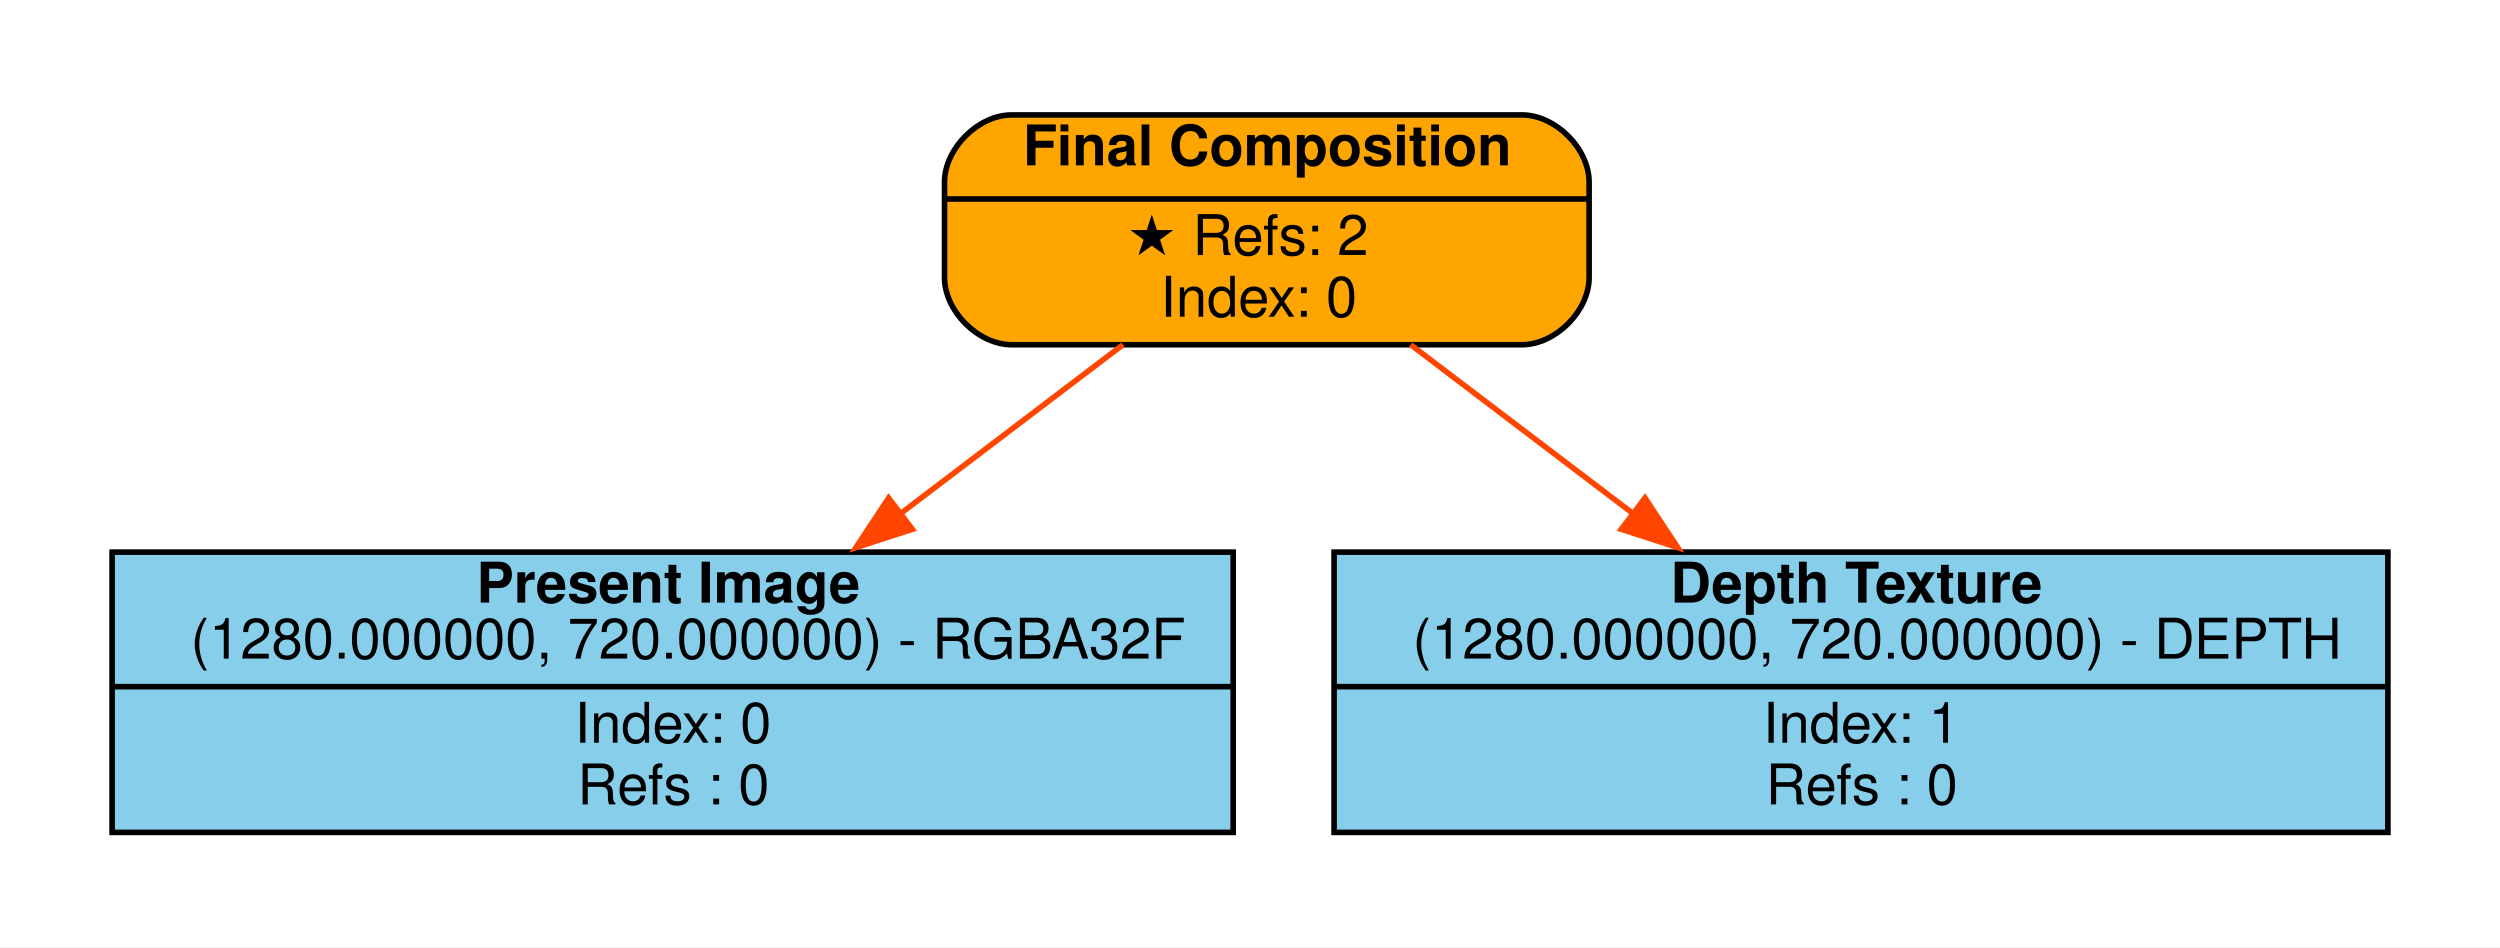
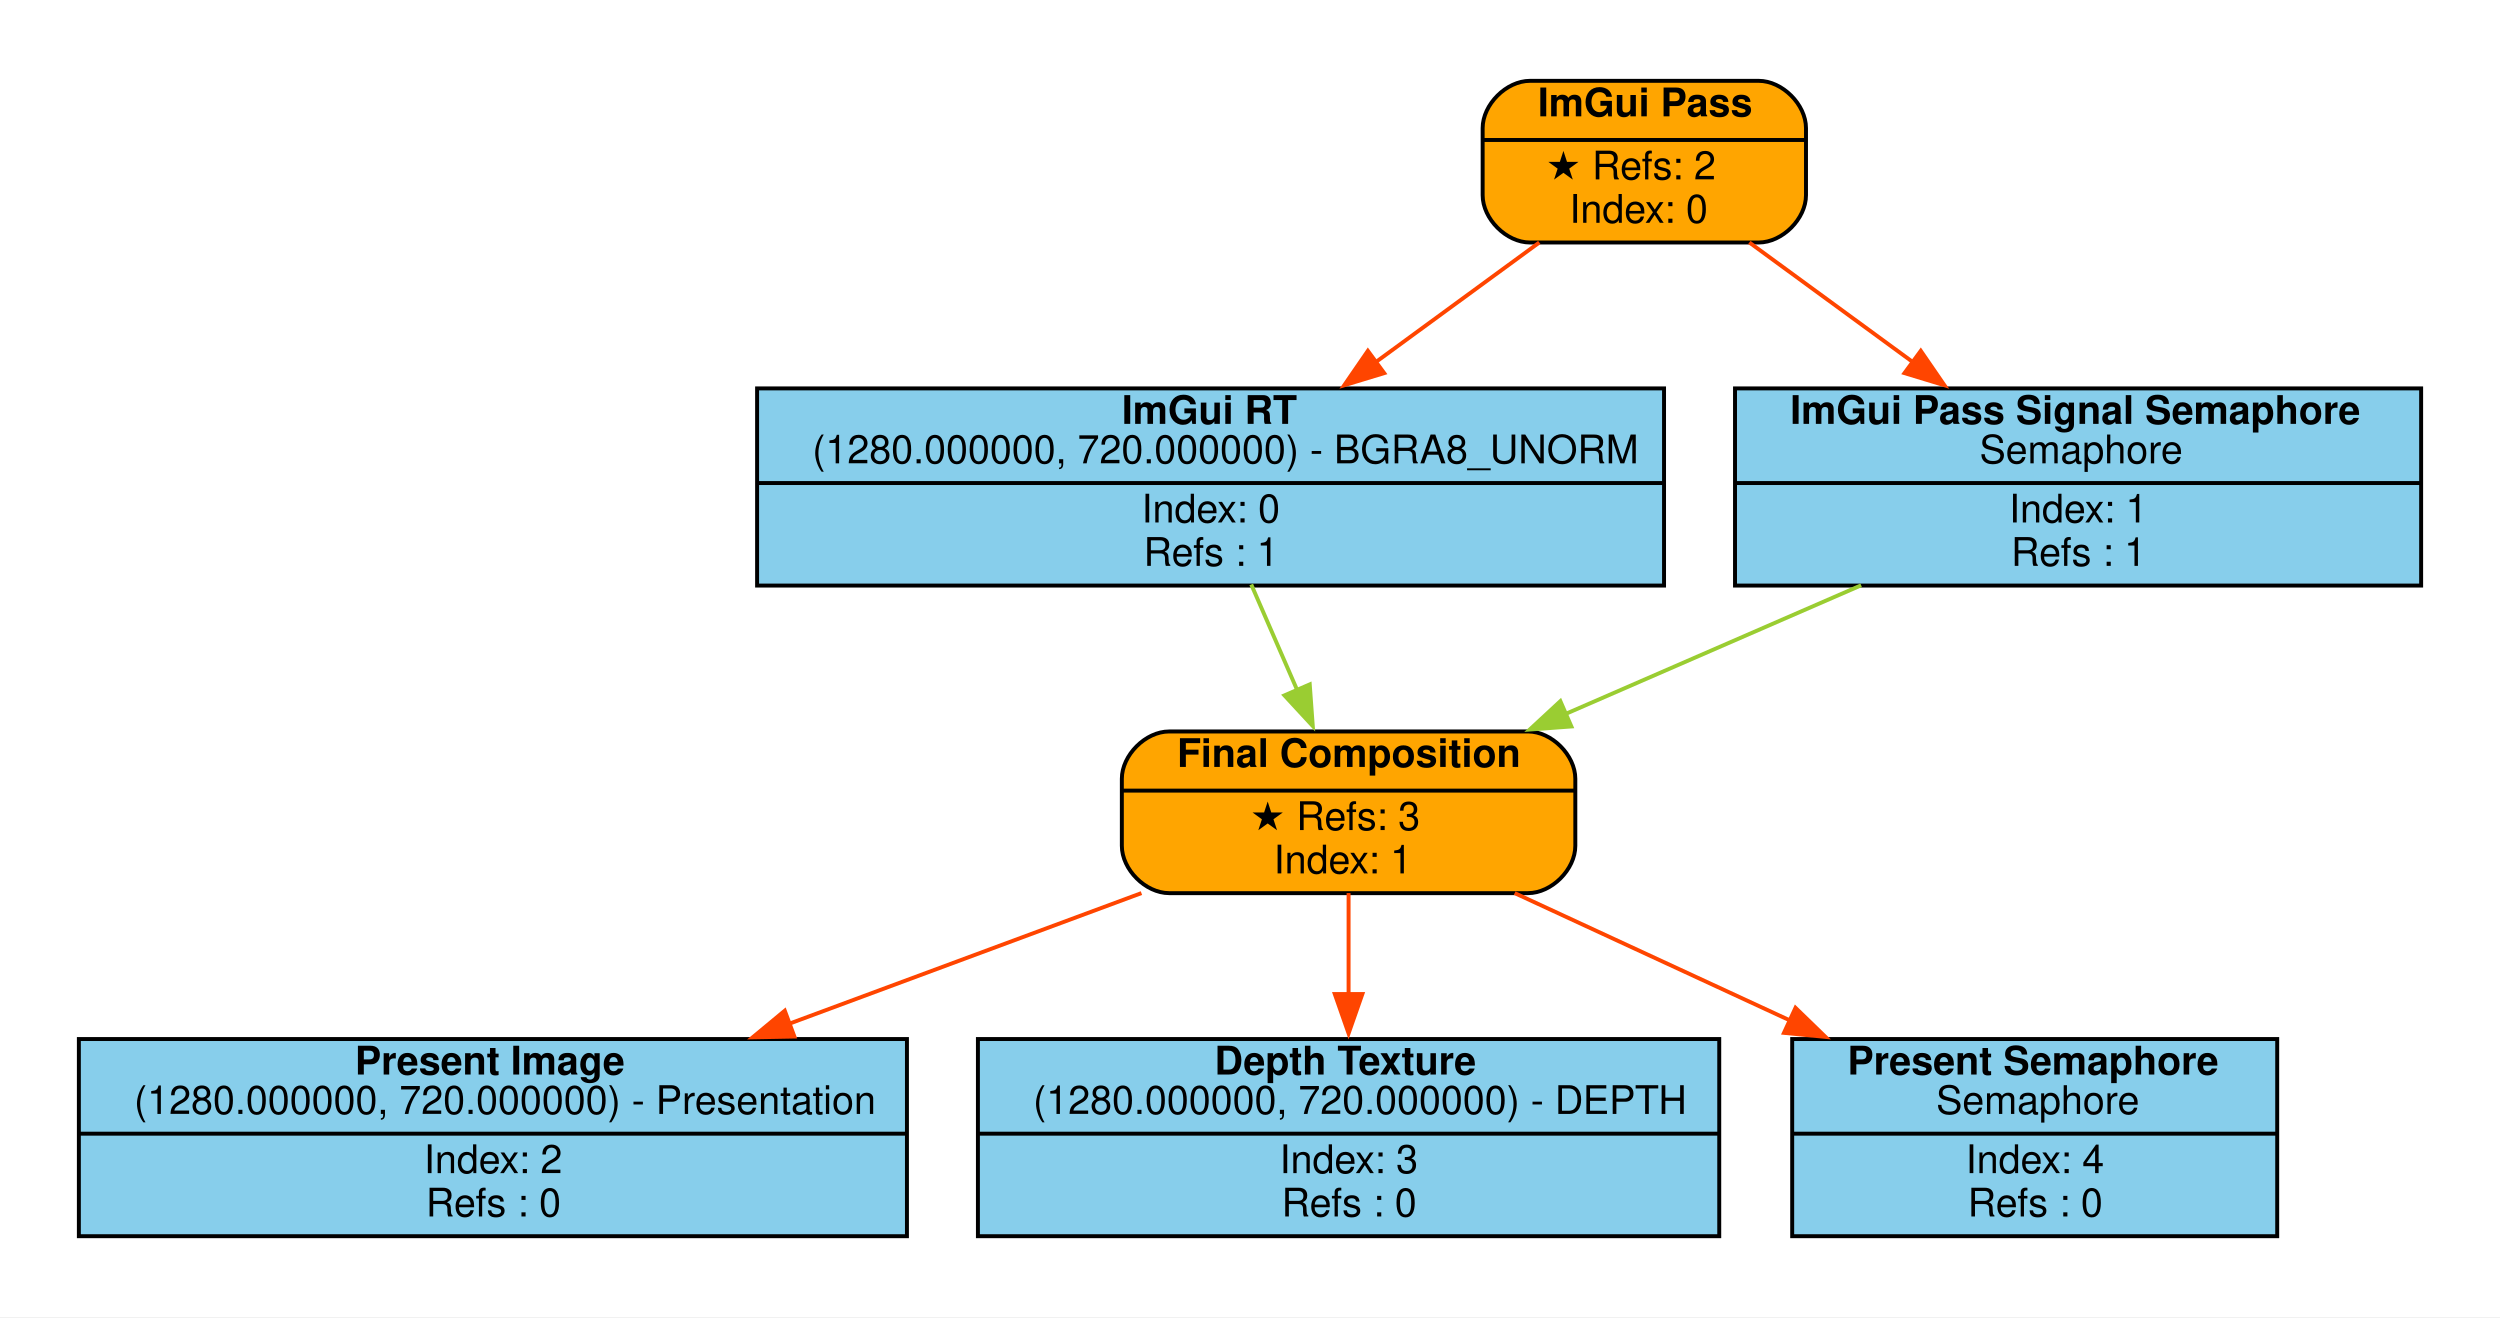
- <svg xmlns="http://www.w3.org/2000/svg" width="446pt" height="169pt" viewBox="0.00 0.00 446.00 169.00">
-   <g id="graph0" class="graph" transform="scale(1 1) rotate(0) translate(4 165)">
-     <polygon fill="white" stroke="none" points="-4,4 -4,-165 442,-165 442,4 -4,4" />
-     <g id="clust4" class="cluster">
+ <svg xmlns="http://www.w3.org/2000/svg" width="634pt" height="334pt" viewBox="0.00 0.00 634.00 334.00">
+   <g id="graph0" class="graph" transform="scale(1 1) rotate(0) translate(4 330)">
+     <polygon fill="white" stroke="none" points="-4,4 -4,-330 630,-330 630,4 -4,4" />
+     <g id="clust9" class="cluster">
+ </g>
+     <g id="clust8" class="cluster">
</g>
    <g id="node1" class="node">
-       <path fill="orange" stroke="black" d="M176.5,-103.5C176.5,-103.5 267.5,-103.5 267.5,-103.5 273.5,-103.5 279.5,-109.5 279.5,-115.5 279.5,-115.5 279.5,-132.5 279.5,-132.5 279.5,-138.5 273.5,-144.5 267.5,-144.5 267.5,-144.5 176.5,-144.5 176.5,-144.5 170.5,-144.5 164.5,-138.5 164.5,-132.5 164.5,-132.5 164.5,-115.5 164.5,-115.5 164.5,-109.5 170.5,-103.5 176.5,-103.5" />
-       <text text-anchor="start" x="178.5" y="-135.5" font-family="Helvetica,sans-Serif" font-weight="bold" font-size="10.00">Final Composition</text>
-       <polyline fill="none" stroke="black" points="164.5,-129.5 279.5,-129.5" />
-       <text text-anchor="start" x="197" y="-119.5" font-family="Helvetica,sans-Serif" font-size="10.00">★ Refs: 2</text>
-       <text text-anchor="start" x="203" y="-108.5" font-family="Helvetica,sans-Serif" font-size="10.00"> Index: 0</text>
+       <path fill="orange" stroke="black" d="M384,-268.5C384,-268.5 442,-268.5 442,-268.5 448,-268.5 454,-274.5 454,-280.5 454,-280.5 454,-297.5 454,-297.5 454,-303.5 448,-309.5 442,-309.5 442,-309.5 384,-309.5 384,-309.5 378,-309.5 372,-303.5 372,-297.5 372,-297.5 372,-280.5 372,-280.5 372,-274.5 378,-268.5 384,-268.5" />
+       <text text-anchor="start" x="386" y="-300.5" font-family="Helvetica,sans-Serif" font-weight="bold" font-size="10.00">ImGui Pass</text>
+       <polyline fill="none" stroke="black" points="372,-294.5 454,-294.5" />
+       <text text-anchor="start" x="388" y="-284.5" font-family="Helvetica,sans-Serif" font-size="10.00">★ Refs: 2</text>
+       <text text-anchor="start" x="394" y="-273.5" font-family="Helvetica,sans-Serif" font-size="10.00"> Index: 0</text>
+     </g>
+     <g id="node3" class="node">
+       <polygon fill="skyblue" stroke="black" points="188,-181.5 188,-231.5 418,-231.5 418,-181.5 188,-181.5" />
+       <text text-anchor="start" x="280.5" y="-222.5" font-family="Helvetica,sans-Serif" font-weight="bold" font-size="10.00">ImGui RT</text>
+       <text text-anchor="start" x="202" y="-212.5" font-family="Helvetica,sans-Serif" font-size="10.00">(1280.000000, 720.000000) - BGRA8_UNORM</text>
+       <polyline fill="none" stroke="black" points="188,-207.5 418,-207.5" />
+       <text text-anchor="start" x="285.5" y="-197.5" font-family="Helvetica,sans-Serif" font-size="10.00">Index: 0</text>
+       <text text-anchor="start" x="286" y="-186.5" font-family="Helvetica,sans-Serif" font-size="10.00">Refs : 1</text>
+     </g>
+     <g id="edge1" class="edge">
+       <path fill="none" stroke="orangered" d="M386.37,-268.51C373.85,-259.35 358.64,-248.22 344.64,-237.98" />
+       <polygon fill="orangered" stroke="orangered" points="347.03,-235.38 336.89,-232.3 342.89,-241.03 347.03,-235.38" />
+     </g>
+     <g id="node4" class="node">
+       <polygon fill="skyblue" stroke="black" points="436,-181.5 436,-231.5 610,-231.5 610,-181.5 436,-181.5" />
+       <text text-anchor="start" x="450" y="-222.5" font-family="Helvetica,sans-Serif" font-weight="bold" font-size="10.00">ImGui Pass Signal Semaphore</text>
+       <text text-anchor="start" x="498" y="-212.5" font-family="Helvetica,sans-Serif" font-size="10.00">Semaphore</text>
+       <polyline fill="none" stroke="black" points="436,-207.5 610,-207.5" />
+       <text text-anchor="start" x="505.5" y="-197.5" font-family="Helvetica,sans-Serif" font-size="10.00">Index: 1</text>
+       <text text-anchor="start" x="506" y="-186.5" font-family="Helvetica,sans-Serif" font-size="10.00">Refs : 1</text>
+     </g>
+     <g id="edge2" class="edge">
+       <path fill="none" stroke="orangered" d="M439.63,-268.51C452.15,-259.35 467.36,-248.22 481.36,-237.98" />
+       <polygon fill="orangered" stroke="orangered" points="483.11,-241.03 489.11,-232.3 478.97,-235.38 483.11,-241.03" />
    </g>
    <g id="node2" class="node">
-       <polygon fill="skyblue" stroke="black" points="16,-16.5 16,-66.5 216,-66.5 216,-16.5 16,-16.5" />
-       <text text-anchor="start" x="81" y="-57.5" font-family="Helvetica,sans-Serif" font-weight="bold" font-size="10.00">Present Image</text>
-       <text text-anchor="start" x="30" y="-47.5" font-family="Helvetica,sans-Serif" font-size="10.00">(1280.000000, 720.000000) - RGBA32F</text>
-       <polyline fill="none" stroke="black" points="16,-42.5 216,-42.5" />
-       <text text-anchor="start" x="98.5" y="-32.5" font-family="Helvetica,sans-Serif" font-size="10.00">Index: 0</text>
-       <text text-anchor="start" x="99" y="-21.5" font-family="Helvetica,sans-Serif" font-size="10.00">Refs : 0</text>
+       <path fill="orange" stroke="black" d="M292.5,-103.5C292.5,-103.5 383.5,-103.5 383.5,-103.5 389.5,-103.5 395.5,-109.5 395.5,-115.5 395.5,-115.5 395.5,-132.5 395.5,-132.5 395.5,-138.5 389.5,-144.5 383.5,-144.5 383.5,-144.5 292.5,-144.5 292.5,-144.5 286.5,-144.5 280.5,-138.5 280.5,-132.5 280.5,-132.5 280.5,-115.5 280.5,-115.5 280.5,-109.5 286.5,-103.5 292.5,-103.5" />
+       <text text-anchor="start" x="294.5" y="-135.5" font-family="Helvetica,sans-Serif" font-weight="bold" font-size="10.00">Final Composition</text>
+       <polyline fill="none" stroke="black" points="280.5,-129.5 395.5,-129.5" />
+       <text text-anchor="start" x="313" y="-119.5" font-family="Helvetica,sans-Serif" font-size="10.00">★ Refs: 3</text>
+       <text text-anchor="start" x="319" y="-108.5" font-family="Helvetica,sans-Serif" font-size="10.00"> Index: 1</text>
    </g>
-     <g id="edge1" class="edge">
-       <path fill="none" stroke="orangered" d="M196.34,-103.51C184.39,-94.44 169.89,-83.43 156.52,-73.27" />
-       <polygon fill="orangered" stroke="orangered" points="158.77,-70.58 148.69,-67.32 154.53,-76.16 158.77,-70.58" />
+     <g id="node5" class="node">
+       <polygon fill="skyblue" stroke="black" points="16,-16.5 16,-66.5 226,-66.5 226,-16.5 16,-16.5" />
+       <text text-anchor="start" x="86" y="-57.5" font-family="Helvetica,sans-Serif" font-weight="bold" font-size="10.00">Present Image</text>
+       <text text-anchor="start" x="30" y="-47.5" font-family="Helvetica,sans-Serif" font-size="10.00">(1280.000000, 720.000000) - Presentation</text>
+       <polyline fill="none" stroke="black" points="16,-42.5 226,-42.5" />
+       <text text-anchor="start" x="103.5" y="-32.5" font-family="Helvetica,sans-Serif" font-size="10.00">Index: 2</text>
+       <text text-anchor="start" x="104" y="-21.5" font-family="Helvetica,sans-Serif" font-size="10.00">Refs : 0</text>
    </g>
-     <g id="node3" class="node">
-       <polygon fill="skyblue" stroke="black" points="234,-16.5 234,-66.5 422,-66.5 422,-16.5 234,-16.5" />
-       <text text-anchor="start" x="294" y="-57.5" font-family="Helvetica,sans-Serif" font-weight="bold" font-size="10.00">Depth Texture</text>
-       <text text-anchor="start" x="248" y="-47.5" font-family="Helvetica,sans-Serif" font-size="10.00">(1280.000000, 720.000000) - DEPTH</text>
-       <polyline fill="none" stroke="black" points="234,-42.5 422,-42.5" />
-       <text text-anchor="start" x="310.5" y="-32.5" font-family="Helvetica,sans-Serif" font-size="10.00">Index: 1</text>
-       <text text-anchor="start" x="311" y="-21.5" font-family="Helvetica,sans-Serif" font-size="10.00">Refs : 0</text>
+     <g id="edge3" class="edge">
+       <path fill="none" stroke="orangered" d="M285.47,-103.51C258.66,-93.57 225.57,-81.29 196.11,-70.37" />
+       <polygon fill="orangered" stroke="orangered" points="197.46,-67.13 186.87,-66.93 195.02,-73.69 197.46,-67.13" />
    </g>
-     <g id="edge2" class="edge">
-       <path fill="none" stroke="orangered" d="M247.66,-103.51C259.61,-94.44 274.11,-83.43 287.48,-73.27" />
-       <polygon fill="orangered" stroke="orangered" points="289.47,-76.16 295.31,-67.32 285.23,-70.58 289.47,-76.16" />
+     <g id="node6" class="node">
+       <polygon fill="skyblue" stroke="black" points="244,-16.5 244,-66.5 432,-66.5 432,-16.5 244,-16.5" />
+       <text text-anchor="start" x="304" y="-57.5" font-family="Helvetica,sans-Serif" font-weight="bold" font-size="10.00">Depth Texture</text>
+       <text text-anchor="start" x="258" y="-47.5" font-family="Helvetica,sans-Serif" font-size="10.00">(1280.000000, 720.000000) - DEPTH</text>
+       <polyline fill="none" stroke="black" points="244,-42.5 432,-42.5" />
+       <text text-anchor="start" x="320.5" y="-32.5" font-family="Helvetica,sans-Serif" font-size="10.00">Index: 3</text>
+       <text text-anchor="start" x="321" y="-21.5" font-family="Helvetica,sans-Serif" font-size="10.00">Refs : 0</text>
+     </g>
+     <g id="edge4" class="edge">
+       <path fill="none" stroke="orangered" d="M338,-103.51C338,-95.75 338,-86.56 338,-77.71" />
+       <polygon fill="orangered" stroke="orangered" points="341.5,-77.92 338,-67.92 334.5,-77.92 341.5,-77.92" />
+     </g>
+     <g id="node7" class="node">
+       <polygon fill="skyblue" stroke="black" points="450.5,-16.5 450.5,-66.5 573.5,-66.5 573.5,-16.5 450.5,-16.5" />
+       <text text-anchor="start" x="464.5" y="-57.5" font-family="Helvetica,sans-Serif" font-weight="bold" font-size="10.00">Present Semaphore</text>
+       <text text-anchor="start" x="487" y="-47.5" font-family="Helvetica,sans-Serif" font-size="10.00">Semaphore</text>
+       <polyline fill="none" stroke="black" points="450.5,-42.5 573.5,-42.5" />
+       <text text-anchor="start" x="494.5" y="-32.5" font-family="Helvetica,sans-Serif" font-size="10.00">Index: 4</text>
+       <text text-anchor="start" x="495" y="-21.5" font-family="Helvetica,sans-Serif" font-size="10.00">Refs : 0</text>
+     </g>
+     <g id="edge5" class="edge">
+       <path fill="none" stroke="orangered" d="M380.12,-103.51C401.05,-93.83 426.76,-81.94 449.9,-71.23" />
+       <polygon fill="orangered" stroke="orangered" points="451.34,-74.42 458.95,-67.04 448.41,-68.07 451.34,-74.42" />
+     </g>
+     <g id="edge6" class="edge">
+       <path fill="none" stroke="#9acd32" d="M313.31,-181.78C316.98,-173.34 321.16,-163.73 325.03,-154.84" />
+       <polygon fill="#9acd32" stroke="#9acd32" points="328.15,-156.44 328.92,-145.87 321.73,-153.65 328.15,-156.44" />
+     </g>
+     <g id="edge7" class="edge">
+       <path fill="none" stroke="#9acd32" d="M467.99,-181.57C444.24,-171.23 416.52,-159.17 392.79,-148.84" />
+       <polygon fill="#9acd32" stroke="#9acd32" points="394.5,-145.77 383.94,-144.99 391.71,-152.19 394.5,-145.77" />
    </g>
  </g>
</svg>
